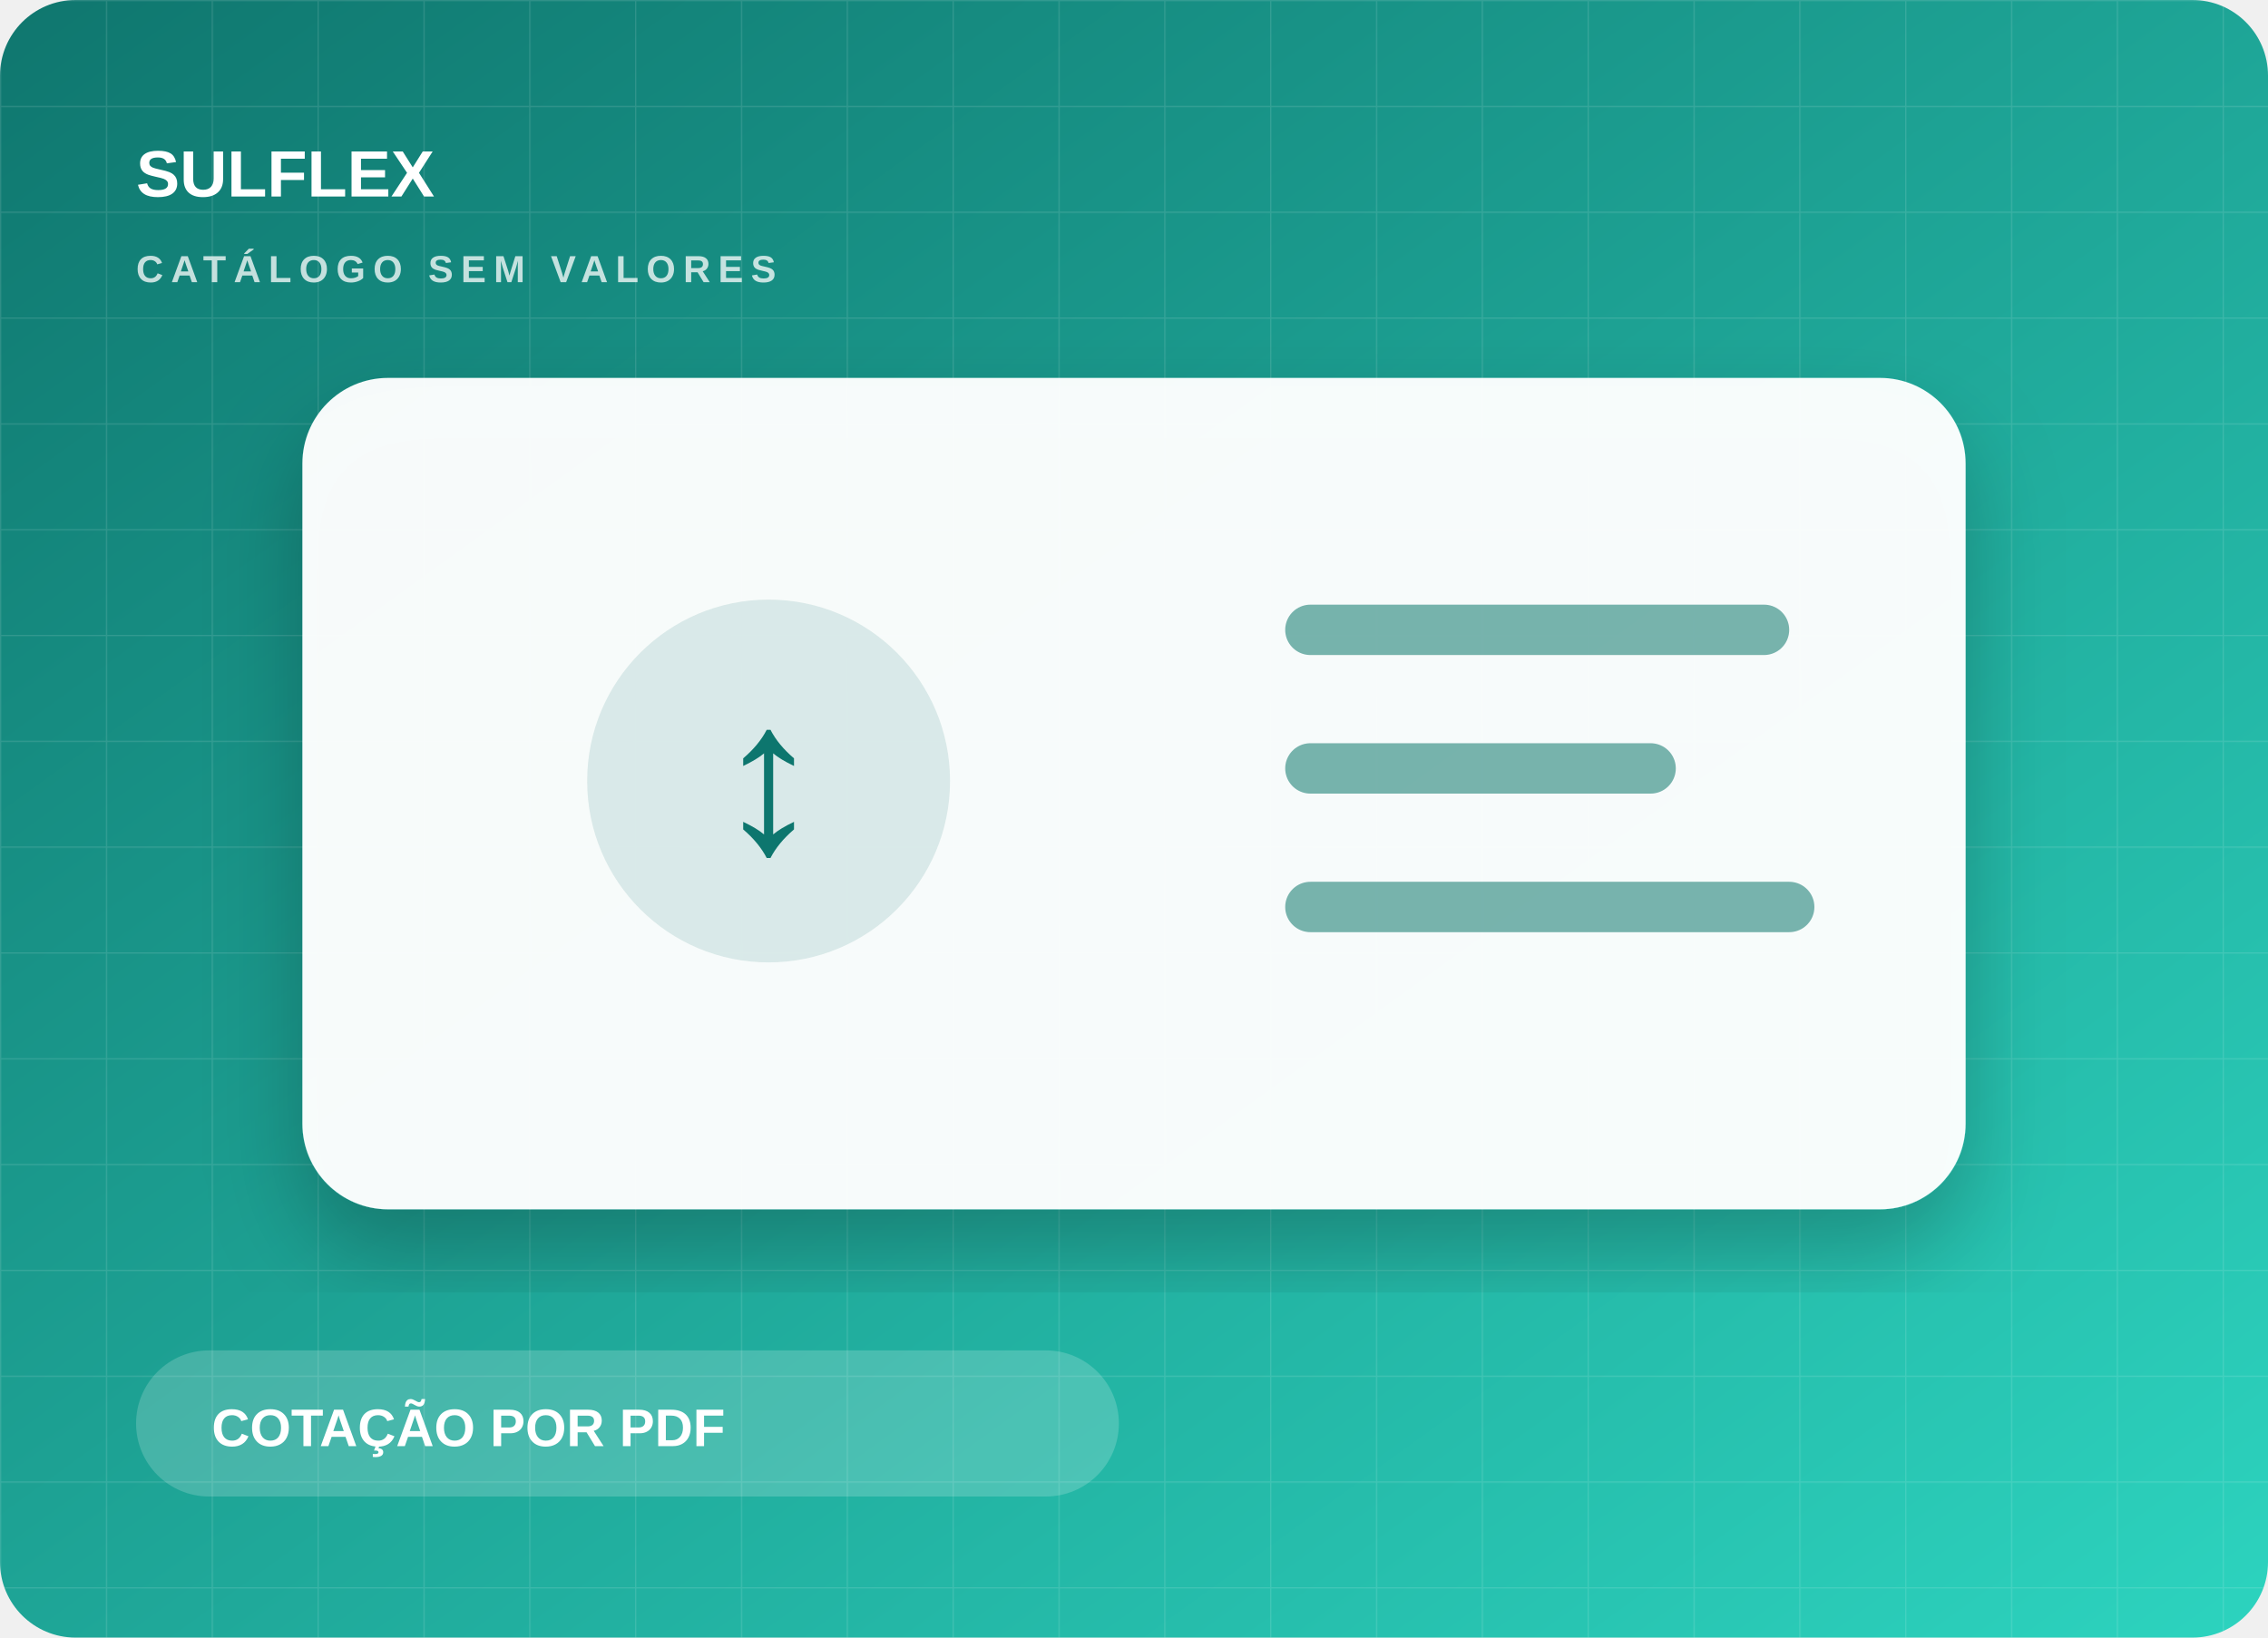
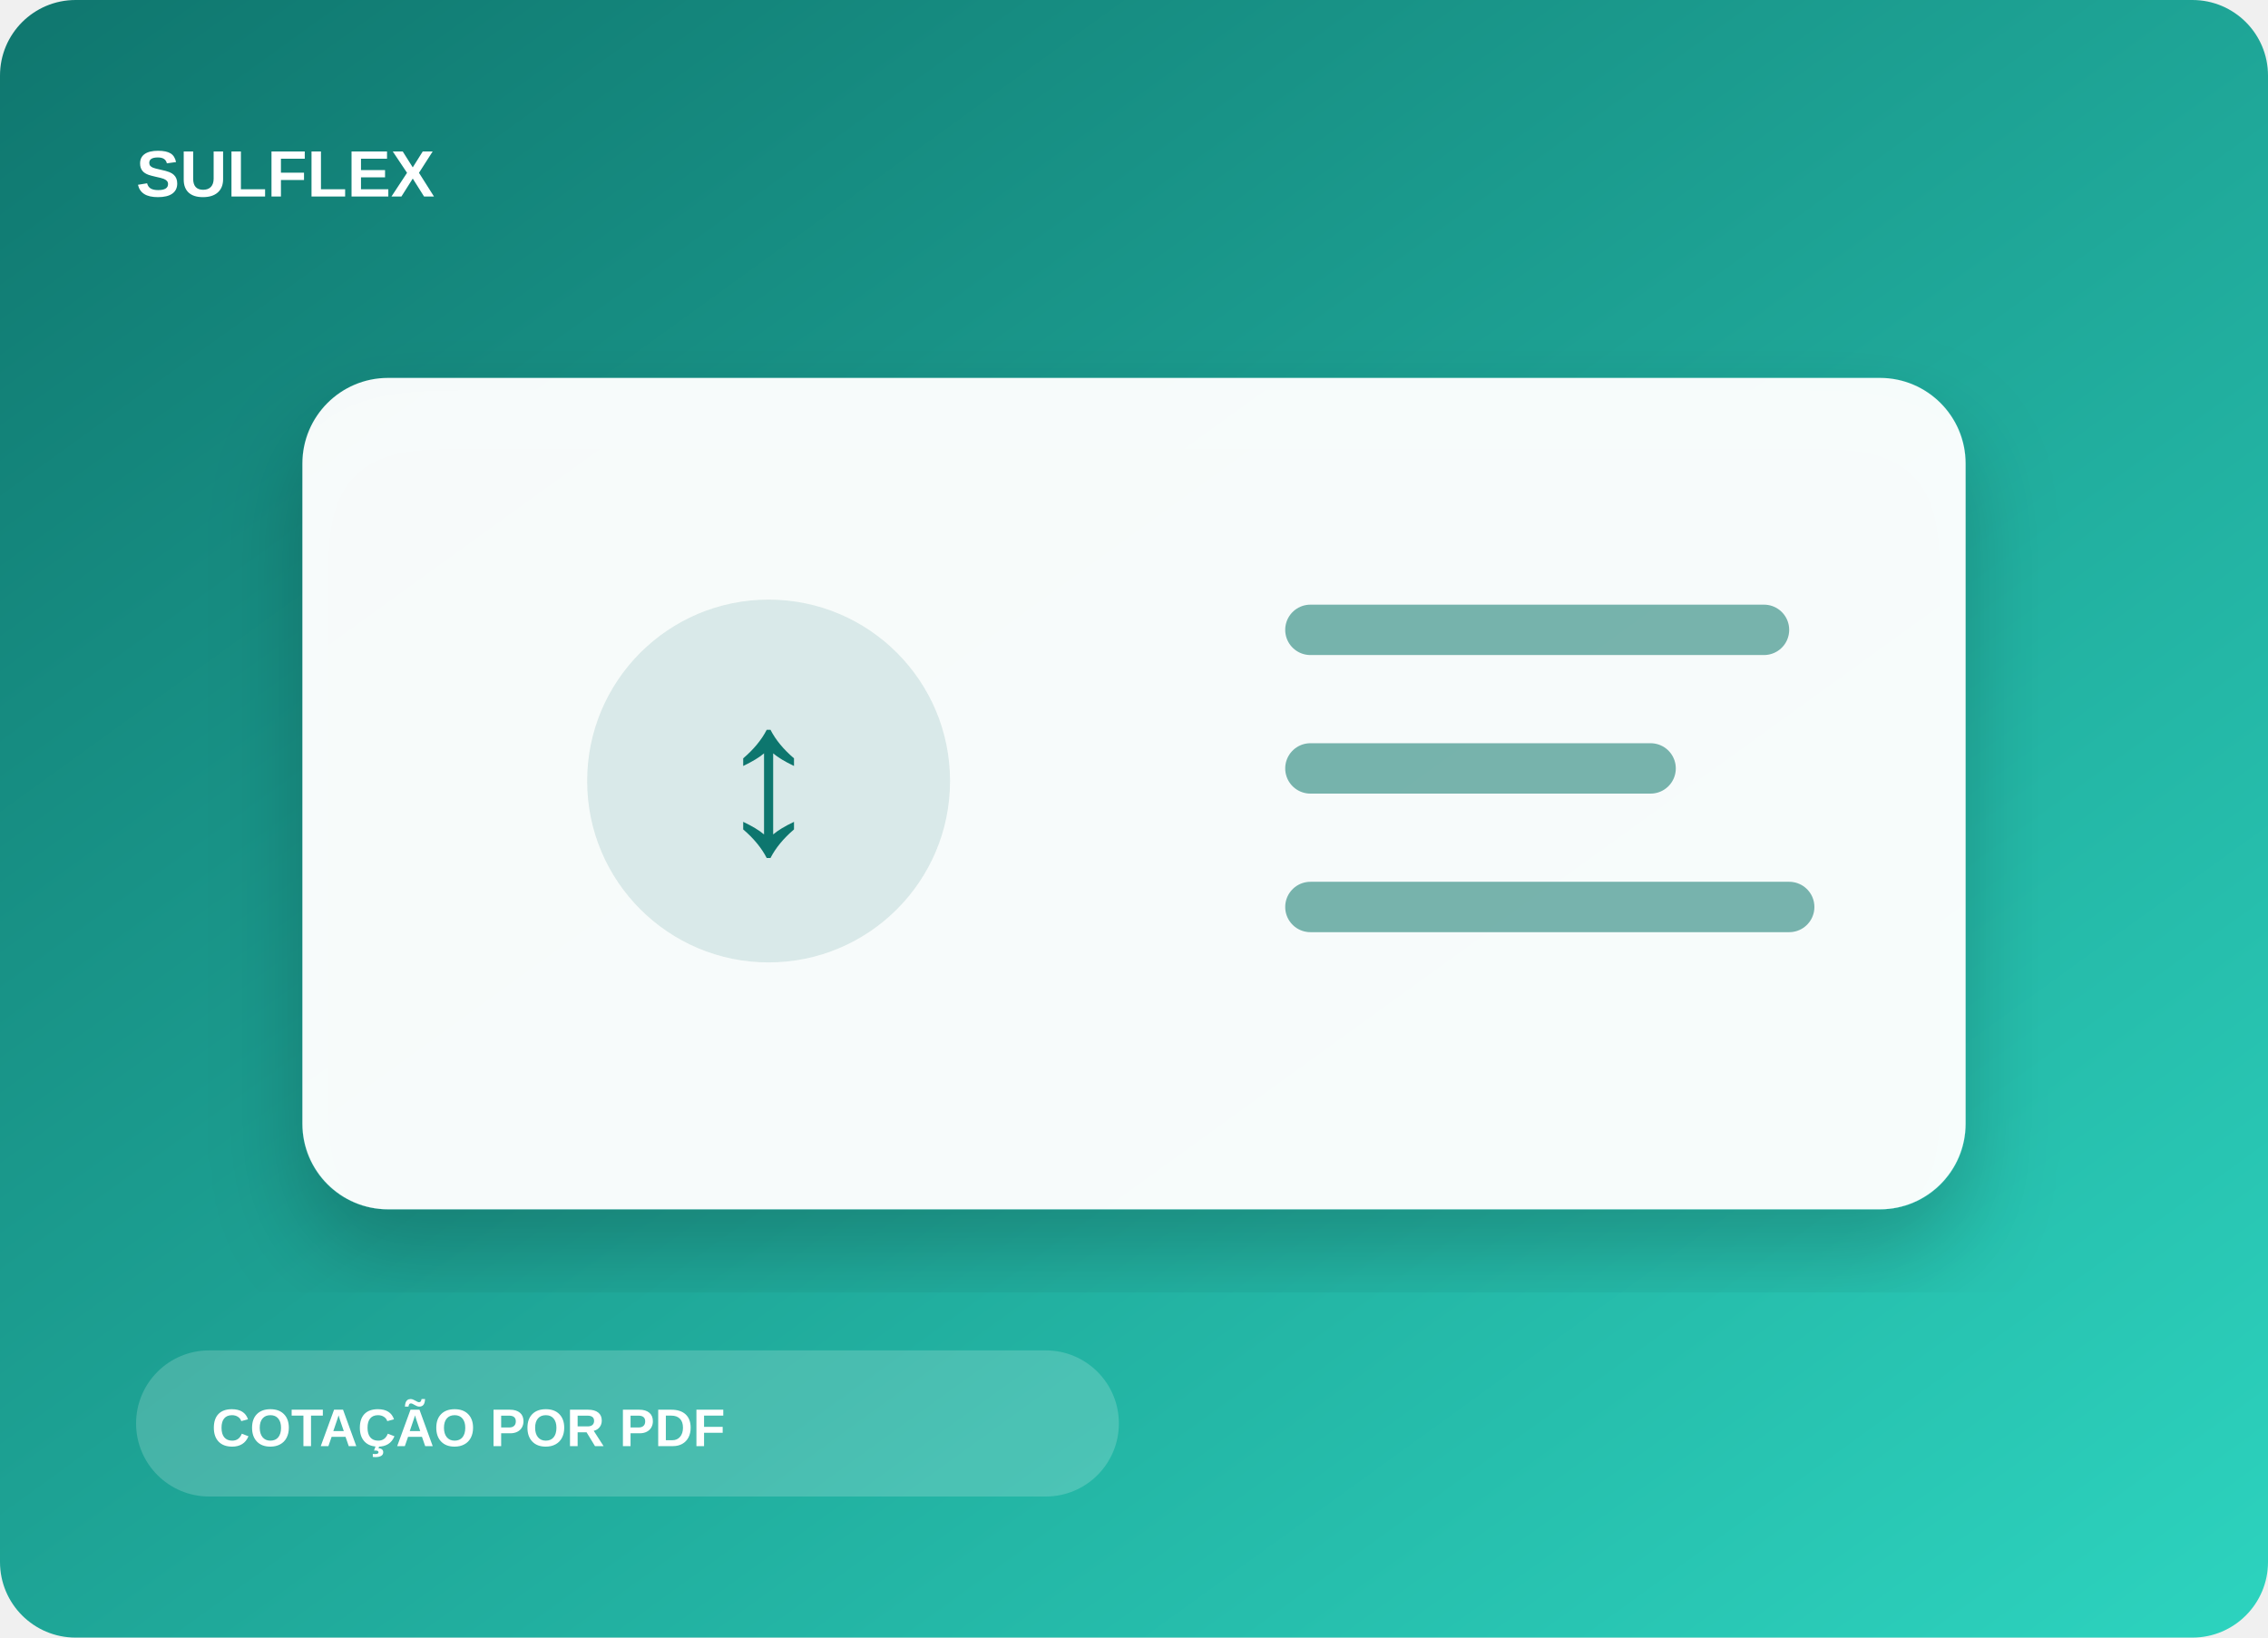
<svg xmlns="http://www.w3.org/2000/svg" width="900" height="650" viewBox="0 0 900 650">
  <defs>
    <linearGradient id="g" x1="0" y1="0" x2="1" y2="1">
      <stop offset="0" stop-color="#0f766e" />
      <stop offset="1" stop-color="#2dd4bf" />
    </linearGradient>
-     <pattern id="p" width="42" height="42" patternUnits="userSpaceOnUse">
-       <path d="M42 0L0 0 0 42" fill="none" stroke="#fff" stroke-opacity=".12" />
-     </pattern>
    <filter id="s">
-       <feDropShadow dx="0" dy="18" stdDeviation="18" flood-color="#000" flood-opacity=".25" />
+       <feDropShadow dx="0" dy="18" stdDeviation="18" flood-color="#000" flood-opacity=".22" />
    </filter>
  </defs>
  <rect width="900" height="650" rx="30" fill="url(#g)" />
-   <rect width="900" height="650" rx="30" fill="url(#p)" />
  <g filter="url(#s)">
    <rect x="120" y="150" width="660" height="330" rx="34" fill="#fff" opacity=".96" />
    <circle cx="305" cy="310" r="72" fill="#0f766e" opacity=".13" />
    <text x="305" y="338" text-anchor="middle" font-family="Arial" font-size="86" font-weight="900" fill="#0f766e">↕</text>
    <path d="M520 250H700M520 305H655M520 360H710" stroke="#0f766e" stroke-width="20" stroke-linecap="round" opacity=".55" />
  </g>
  <text x="54" y="78" font-family="Arial" font-size="26" font-weight="900" fill="#fff">SULFLEX</text>
-   <text x="54" y="112" font-family="Arial" font-size="15" font-weight="700" fill="#fff" opacity=".75" letter-spacing="3">CATÁLOGO SEM VALORES</text>
  <rect x="54" y="536" width="390" height="58" rx="29" fill="#fff" opacity=".18" />
  <text x="84" y="574" font-family="Arial" font-size="21" font-weight="900" fill="#fff">COTAÇÃO POR PDF</text>
</svg>
